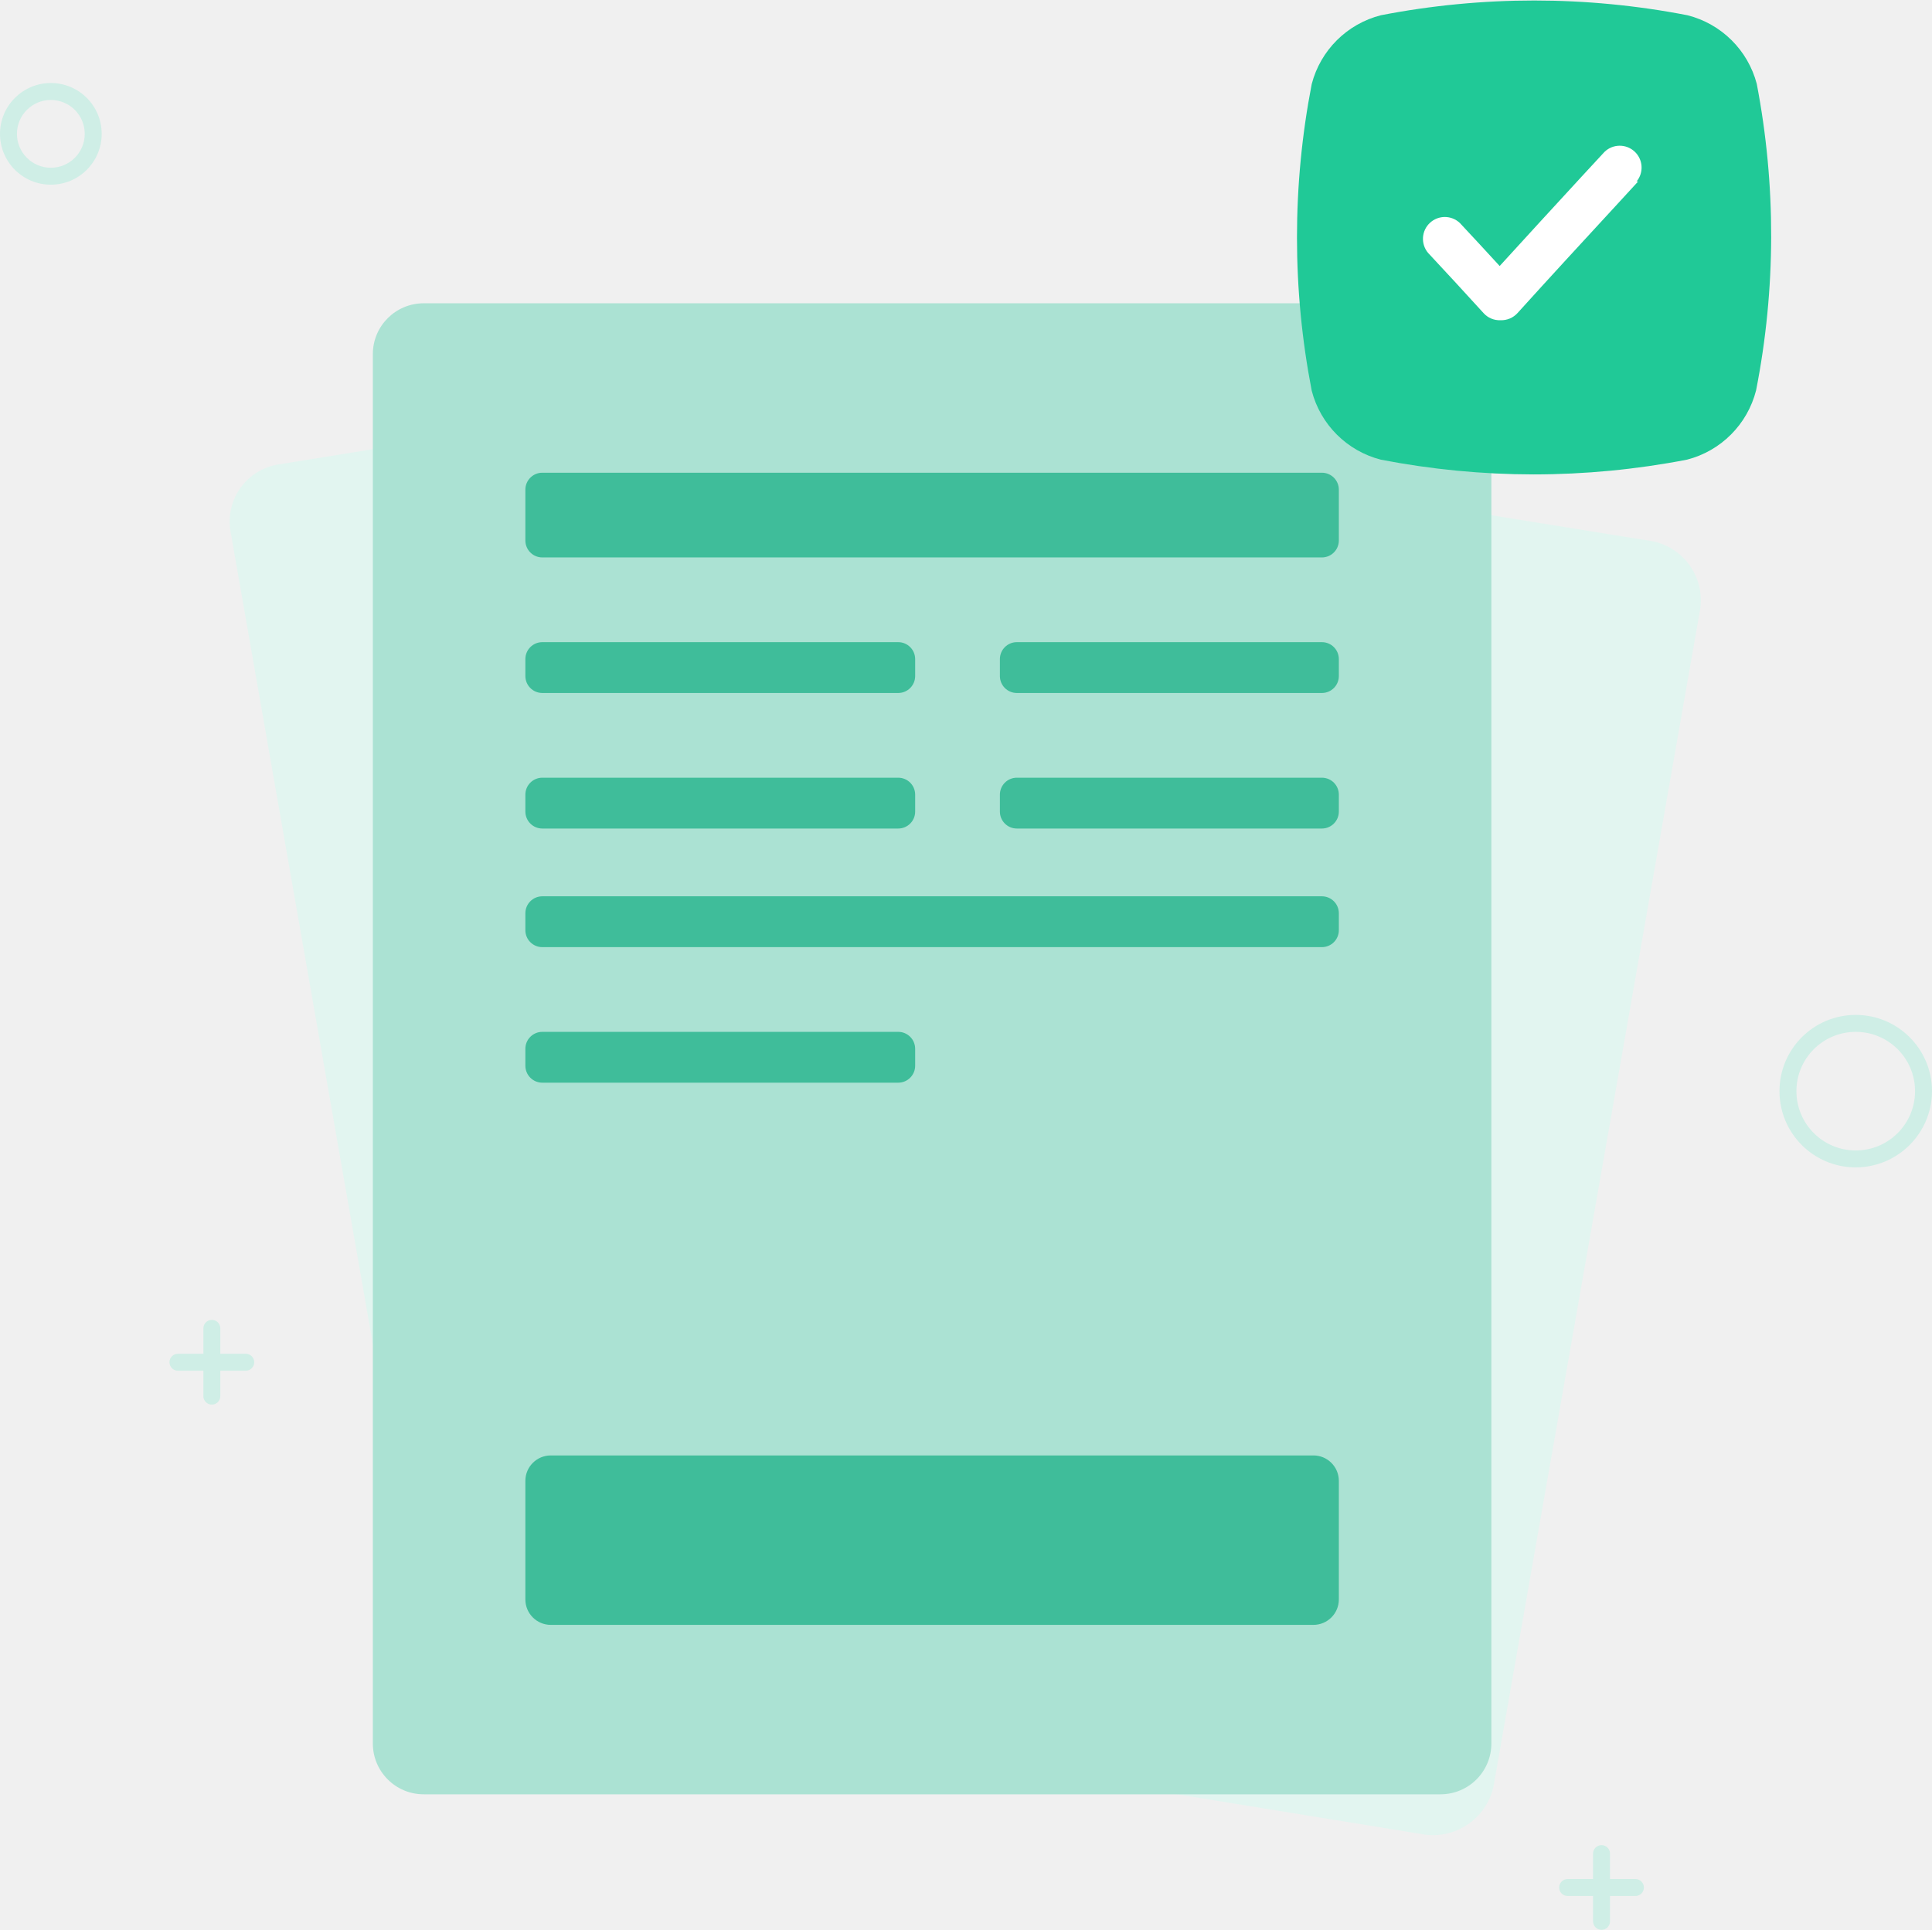
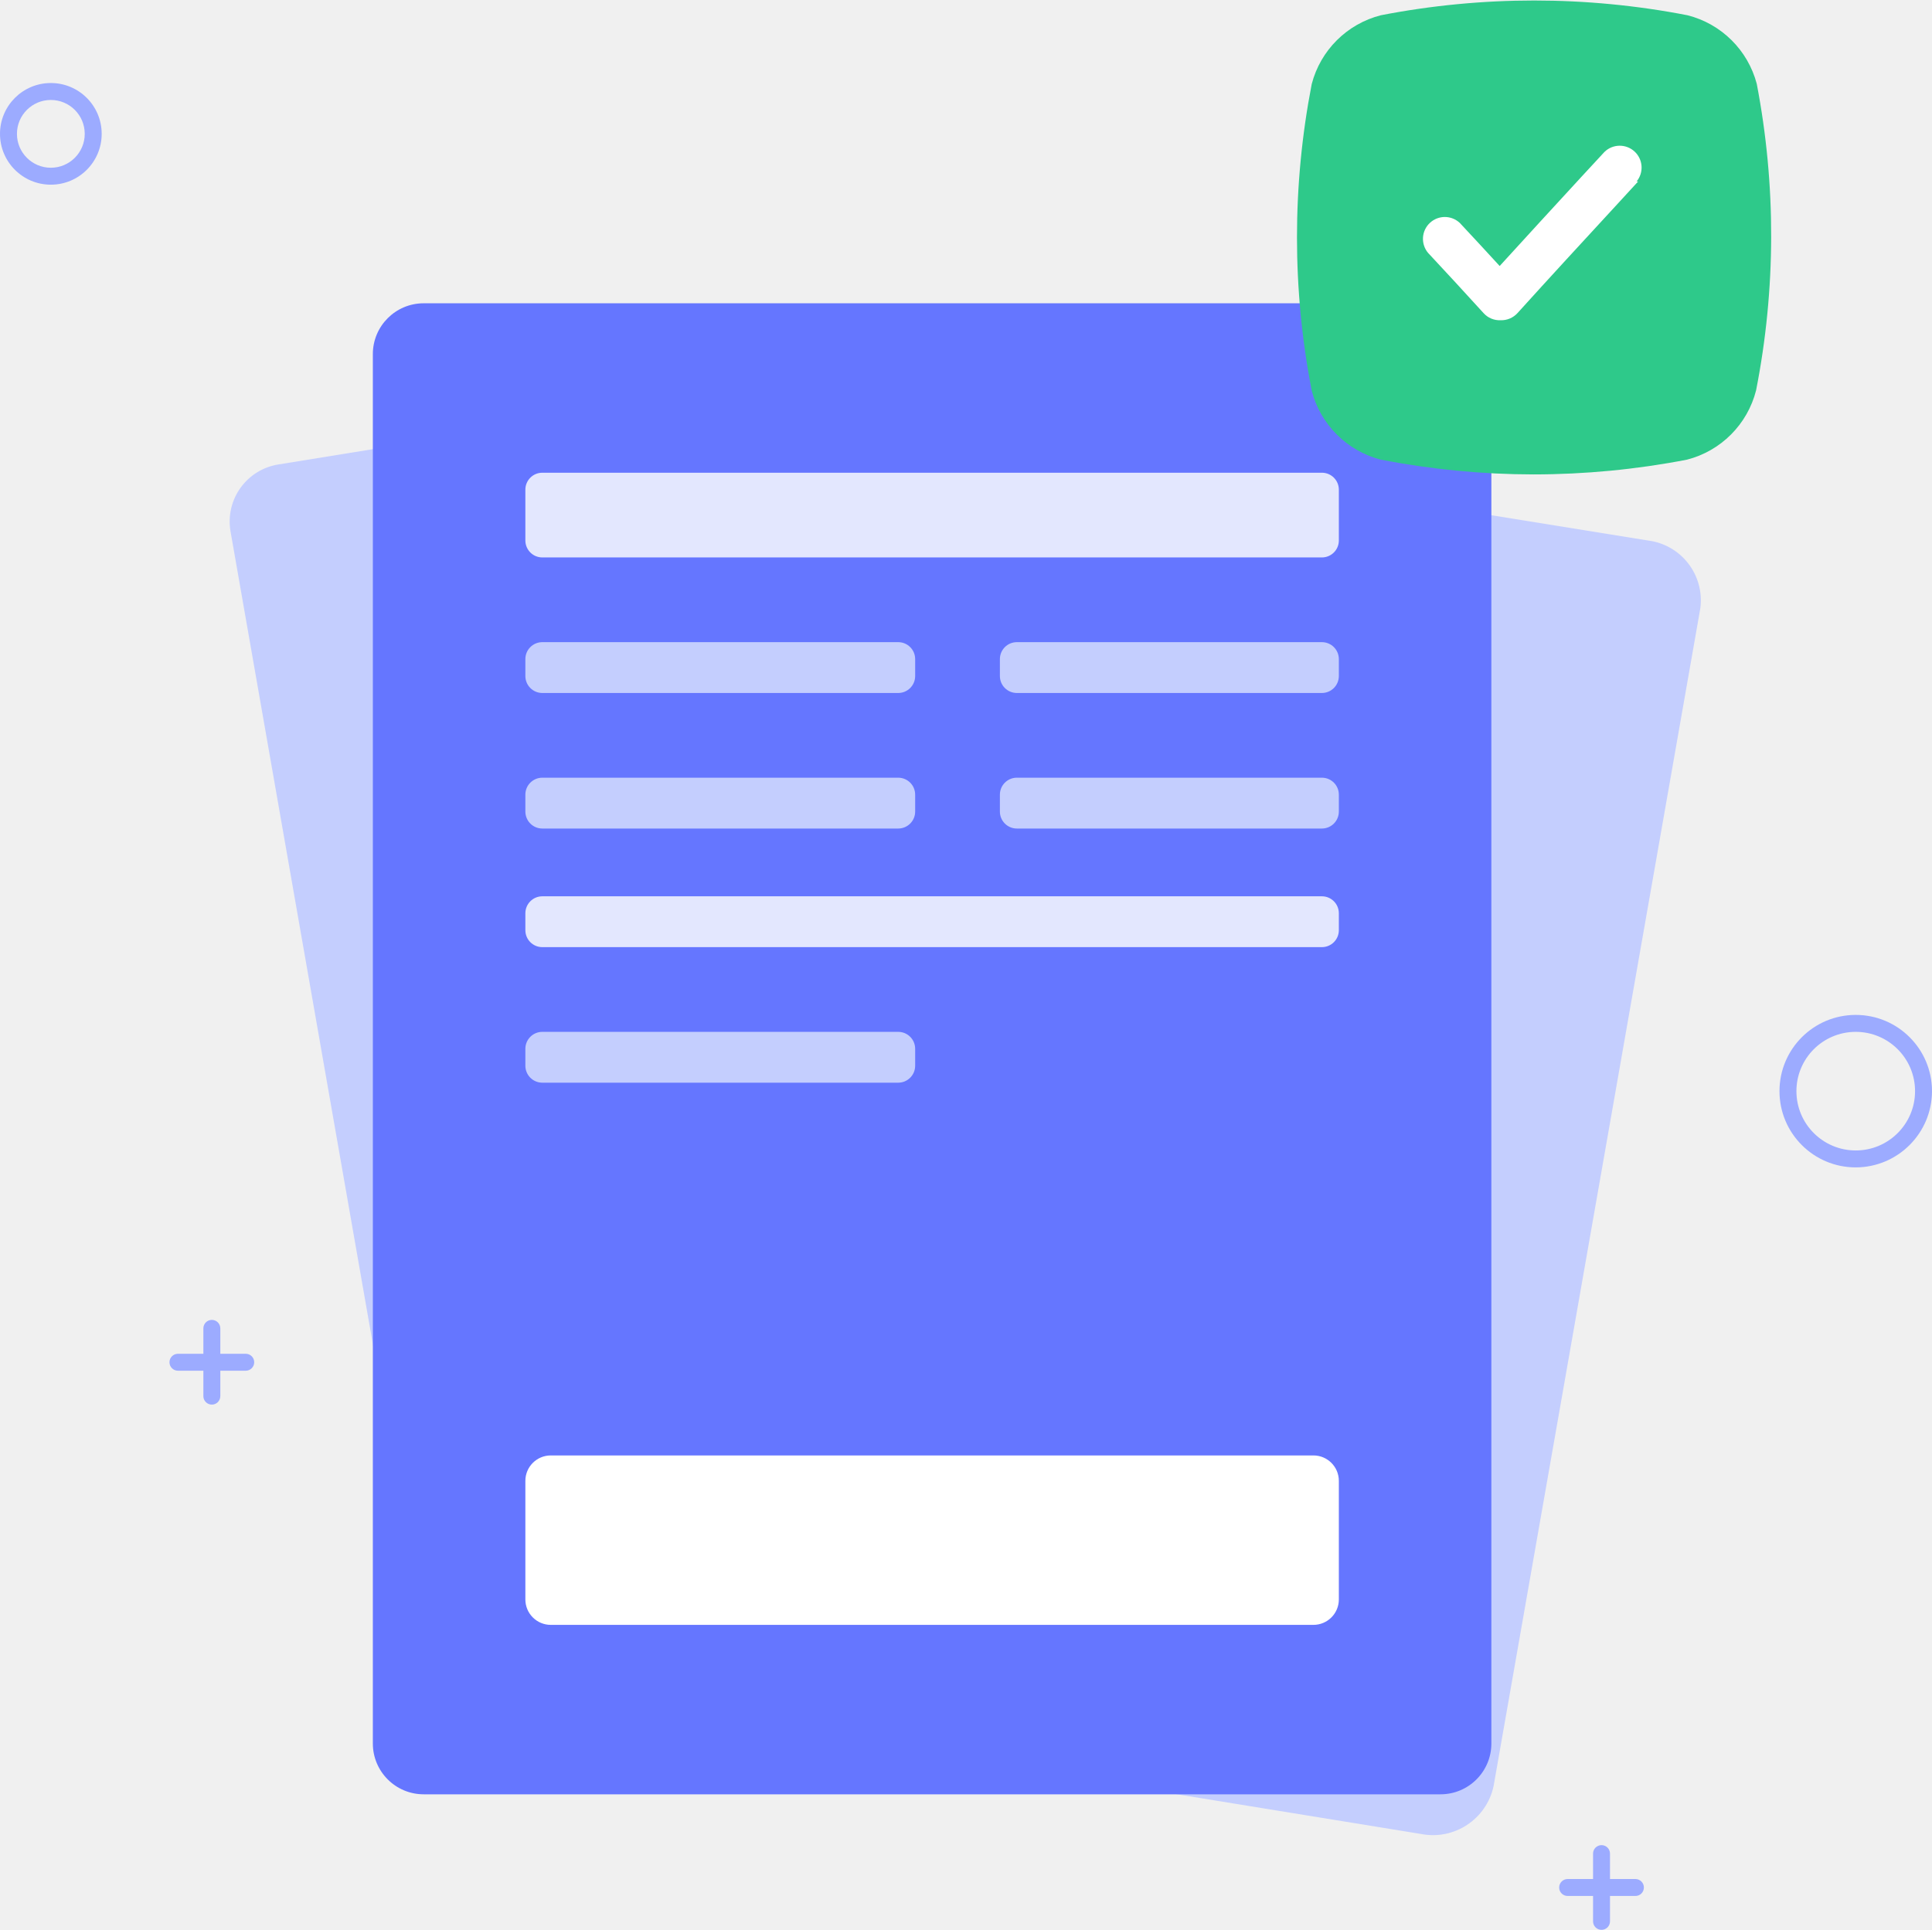
<svg xmlns="http://www.w3.org/2000/svg" viewBox="0 0 114 113.9">
-   <path d="M87.84,110.34l-48.31-7.86a3.55,3.55,0,0,1-3.1-4L48.63,29a3.66,3.66,0,0,1,4.29-2.8L101.24,34a3.56,3.56,0,0,1,3.09,4l-12.2,69.52A3.66,3.66,0,0,1,87.84,110.34Z" transform="translate(-4 -2.1)" fill="#e2f5f0" />
-   <path d="M33.73,105.39,78.66,98.1a3.41,3.41,0,0,0,2.84-3.94L69.4,25.05a3.5,3.5,0,0,0-4-2.82L20.44,29.51a3.41,3.41,0,0,0-2.84,3.94l12.1,69.11A3.52,3.52,0,0,0,33.73,105.39Z" transform="translate(-4 -2.1)" fill="#e2f5f0" />
-   <rect x="22" y="17.9" width="66" height="88" rx="3" ry="3" fill="#abe2d3" />
-   <rect x="31" y="85.9" width="48" height="10" rx="1.5" ry="1.5" fill="#3fbd9a" />
-   <rect x="31" y="27.9" width="48" height="5" rx="1" ry="1" fill="#3fbd9a" />
-   <rect x="31" y="37.9" width="23" height="3" rx="1" ry="1" fill="#3fbd9a" />
-   <rect x="59" y="37.9" width="20" height="3" rx="1" ry="1" fill="#3fbd9a" />
-   <rect x="31" y="45.9" width="23" height="3" rx="1" ry="1" fill="#3fbd9a" />
-   <rect x="59" y="45.9" width="20" height="3" rx="1" ry="1" fill="#3fbd9a" />
-   <rect x="31" y="52.9" width="48" height="3" rx="1" ry="1" fill="#3fbd9a" />
-   <rect x="31" y="60.9" width="23" height="3" rx="1" ry="1" fill="#3fbd9a" />
-   <path d="M98.5,116a.5.5,0,0,1-.5-.5V114H96.5a.5.5,0,0,1,0-1H98v-1.5a.5.5,0,0,1,1,0V113h1.5a.5.5,0,0,1,0,1H99v1.5A.5.5,0,0,1,98.5,116Z" transform="translate(-4 -2.1)" fill="#cfeee6" />
-   <path d="M16.5,85a.5.5,0,0,1-.5-.5V83H14.5a.5.5,0,0,1,0-1H16V80.5a.5.5,0,0,1,1,0V82h1.5a.5.5,0,0,1,0,1H17v1.5A.5.5,0,0,1,16.5,85Z" transform="translate(-4 -2.1)" fill="#cfeee6" />
-   <path d="M7,13a3,3,0,1,1,3-3A3,3,0,0,1,7,13ZM7,8a2,2,0,1,0,2,2A2,2,0,0,0,7,8Z" transform="translate(-4 -2.1)" fill="#cfeee6" />
-   <path d="M113.5,71a4.5,4.5,0,1,1,4.5-4.5A4.51,4.51,0,0,1,113.5,71Zm0-8a3.5,3.5,0,1,0,3.5,3.5A3.5,3.5,0,0,0,113.5,63Z" transform="translate(-4 -2.1)" fill="#cfeee6" />
-   <path d="M107.66,7.05A5.66,5.66,0,0,0,103.57,3,47.45,47.45,0,0,0,85.48,3h0A5.66,5.66,0,0,0,81.4,7.06a47.51,47.51,0,0,0,0,18.1,5.67,5.67,0,0,0,4.08,4.07,47.57,47.57,0,0,0,9,.87,47.78,47.78,0,0,0,9.06-.87,5.66,5.66,0,0,0,4.08-4.09A47.45,47.45,0,0,0,107.66,7.05Z" transform="translate(-4 -2.1)" fill="#20c997" />
+   <path d="M87.84,110.34l-48.31-7.86a3.55,3.55,0,0,1-3.1-4L48.63,29a3.66,3.66,0,0,1,4.29-2.8L101.24,34a3.56,3.56,0,0,1,3.09,4l-12.2,69.52A3.66,3.66,0,0,1,87.84,110.34Z" transform="translate(-4 -2.1)" fill="#c4cefe" />
+   <path d="M33.73,105.39,78.66,98.1a3.41,3.41,0,0,0,2.84-3.94L69.4,25.05a3.5,3.5,0,0,0-4-2.82L20.44,29.51a3.41,3.41,0,0,0-2.84,3.94l12.1,69.11A3.52,3.52,0,0,0,33.73,105.39Z" transform="translate(-4 -2.1)" fill="#c4cefe" />
+   <rect x="22" y="17.9" width="66" height="88" rx="3" ry="3" fill="#6576ff" />
+   <rect x="31" y="85.9" width="48" height="10" rx="1.5" ry="1.5" fill="#fff" />
+   <rect x="31" y="27.9" width="48" height="5" rx="1" ry="1" fill="#e3e7fe" />
+   <rect x="31" y="37.9" width="23" height="3" rx="1" ry="1" fill="#c4cefe" />
+   <rect x="59" y="37.9" width="20" height="3" rx="1" ry="1" fill="#c4cefe" />
+   <rect x="31" y="45.9" width="23" height="3" rx="1" ry="1" fill="#c4cefe" />
+   <rect x="59" y="45.9" width="20" height="3" rx="1" ry="1" fill="#c4cefe" />
+   <rect x="31" y="52.9" width="48" height="3" rx="1" ry="1" fill="#e3e7fe" />
+   <rect x="31" y="60.9" width="23" height="3" rx="1" ry="1" fill="#c4cefe" />
+   <path d="M98.5,116a.5.5,0,0,1-.5-.5V114H96.5a.5.5,0,0,1,0-1H98v-1.5a.5.5,0,0,1,1,0V113h1.5a.5.5,0,0,1,0,1H99v1.5A.5.5,0,0,1,98.5,116Z" transform="translate(-4 -2.1)" fill="#9cabff" />
+   <path d="M16.5,85a.5.5,0,0,1-.5-.5V83H14.5a.5.5,0,0,1,0-1H16V80.5a.5.5,0,0,1,1,0V82h1.5a.5.5,0,0,1,0,1H17v1.5A.5.5,0,0,1,16.5,85Z" transform="translate(-4 -2.1)" fill="#9cabff" />
+   <path d="M7,13a3,3,0,1,1,3-3A3,3,0,0,1,7,13ZM7,8a2,2,0,1,0,2,2A2,2,0,0,0,7,8Z" transform="translate(-4 -2.1)" fill="#9cabff" />
+   <path d="M113.5,71a4.5,4.5,0,1,1,4.5-4.5A4.51,4.51,0,0,1,113.5,71Zm0-8a3.5,3.5,0,1,0,3.5,3.5A3.5,3.5,0,0,0,113.5,63Z" transform="translate(-4 -2.1)" fill="#9cabff" />
+   <path d="M107.66,7.05A5.66,5.66,0,0,0,103.57,3,47.45,47.45,0,0,0,85.48,3h0A5.66,5.66,0,0,0,81.4,7.06a47.51,47.51,0,0,0,0,18.1,5.67,5.67,0,0,0,4.08,4.07,47.57,47.57,0,0,0,9,.87,47.78,47.78,0,0,0,9.06-.87,5.66,5.66,0,0,0,4.08-4.09A47.45,47.45,0,0,0,107.66,7.05Z" transform="translate(-4 -2.1)" fill="#2ec98a" />
  <path d="M100.66,12.81l-1.35,1.47c-1.9,2.06-3.88,4.21-5.77,6.3a1.29,1.29,0,0,1-1,.42h0a1.27,1.27,0,0,1-1-.42c-1.09-1.2-2.19-2.39-3.28-3.56a1.29,1.29,0,0,1,1.88-1.76c.78.84,1.57,1.68,2.35,2.54,1.6-1.76,3.25-3.55,4.83-5.27l1.35-1.46a1.29,1.29,0,0,1,1.9,1.74Z" transform="translate(-4 -2.1)" fill="#fff" />
</svg>
